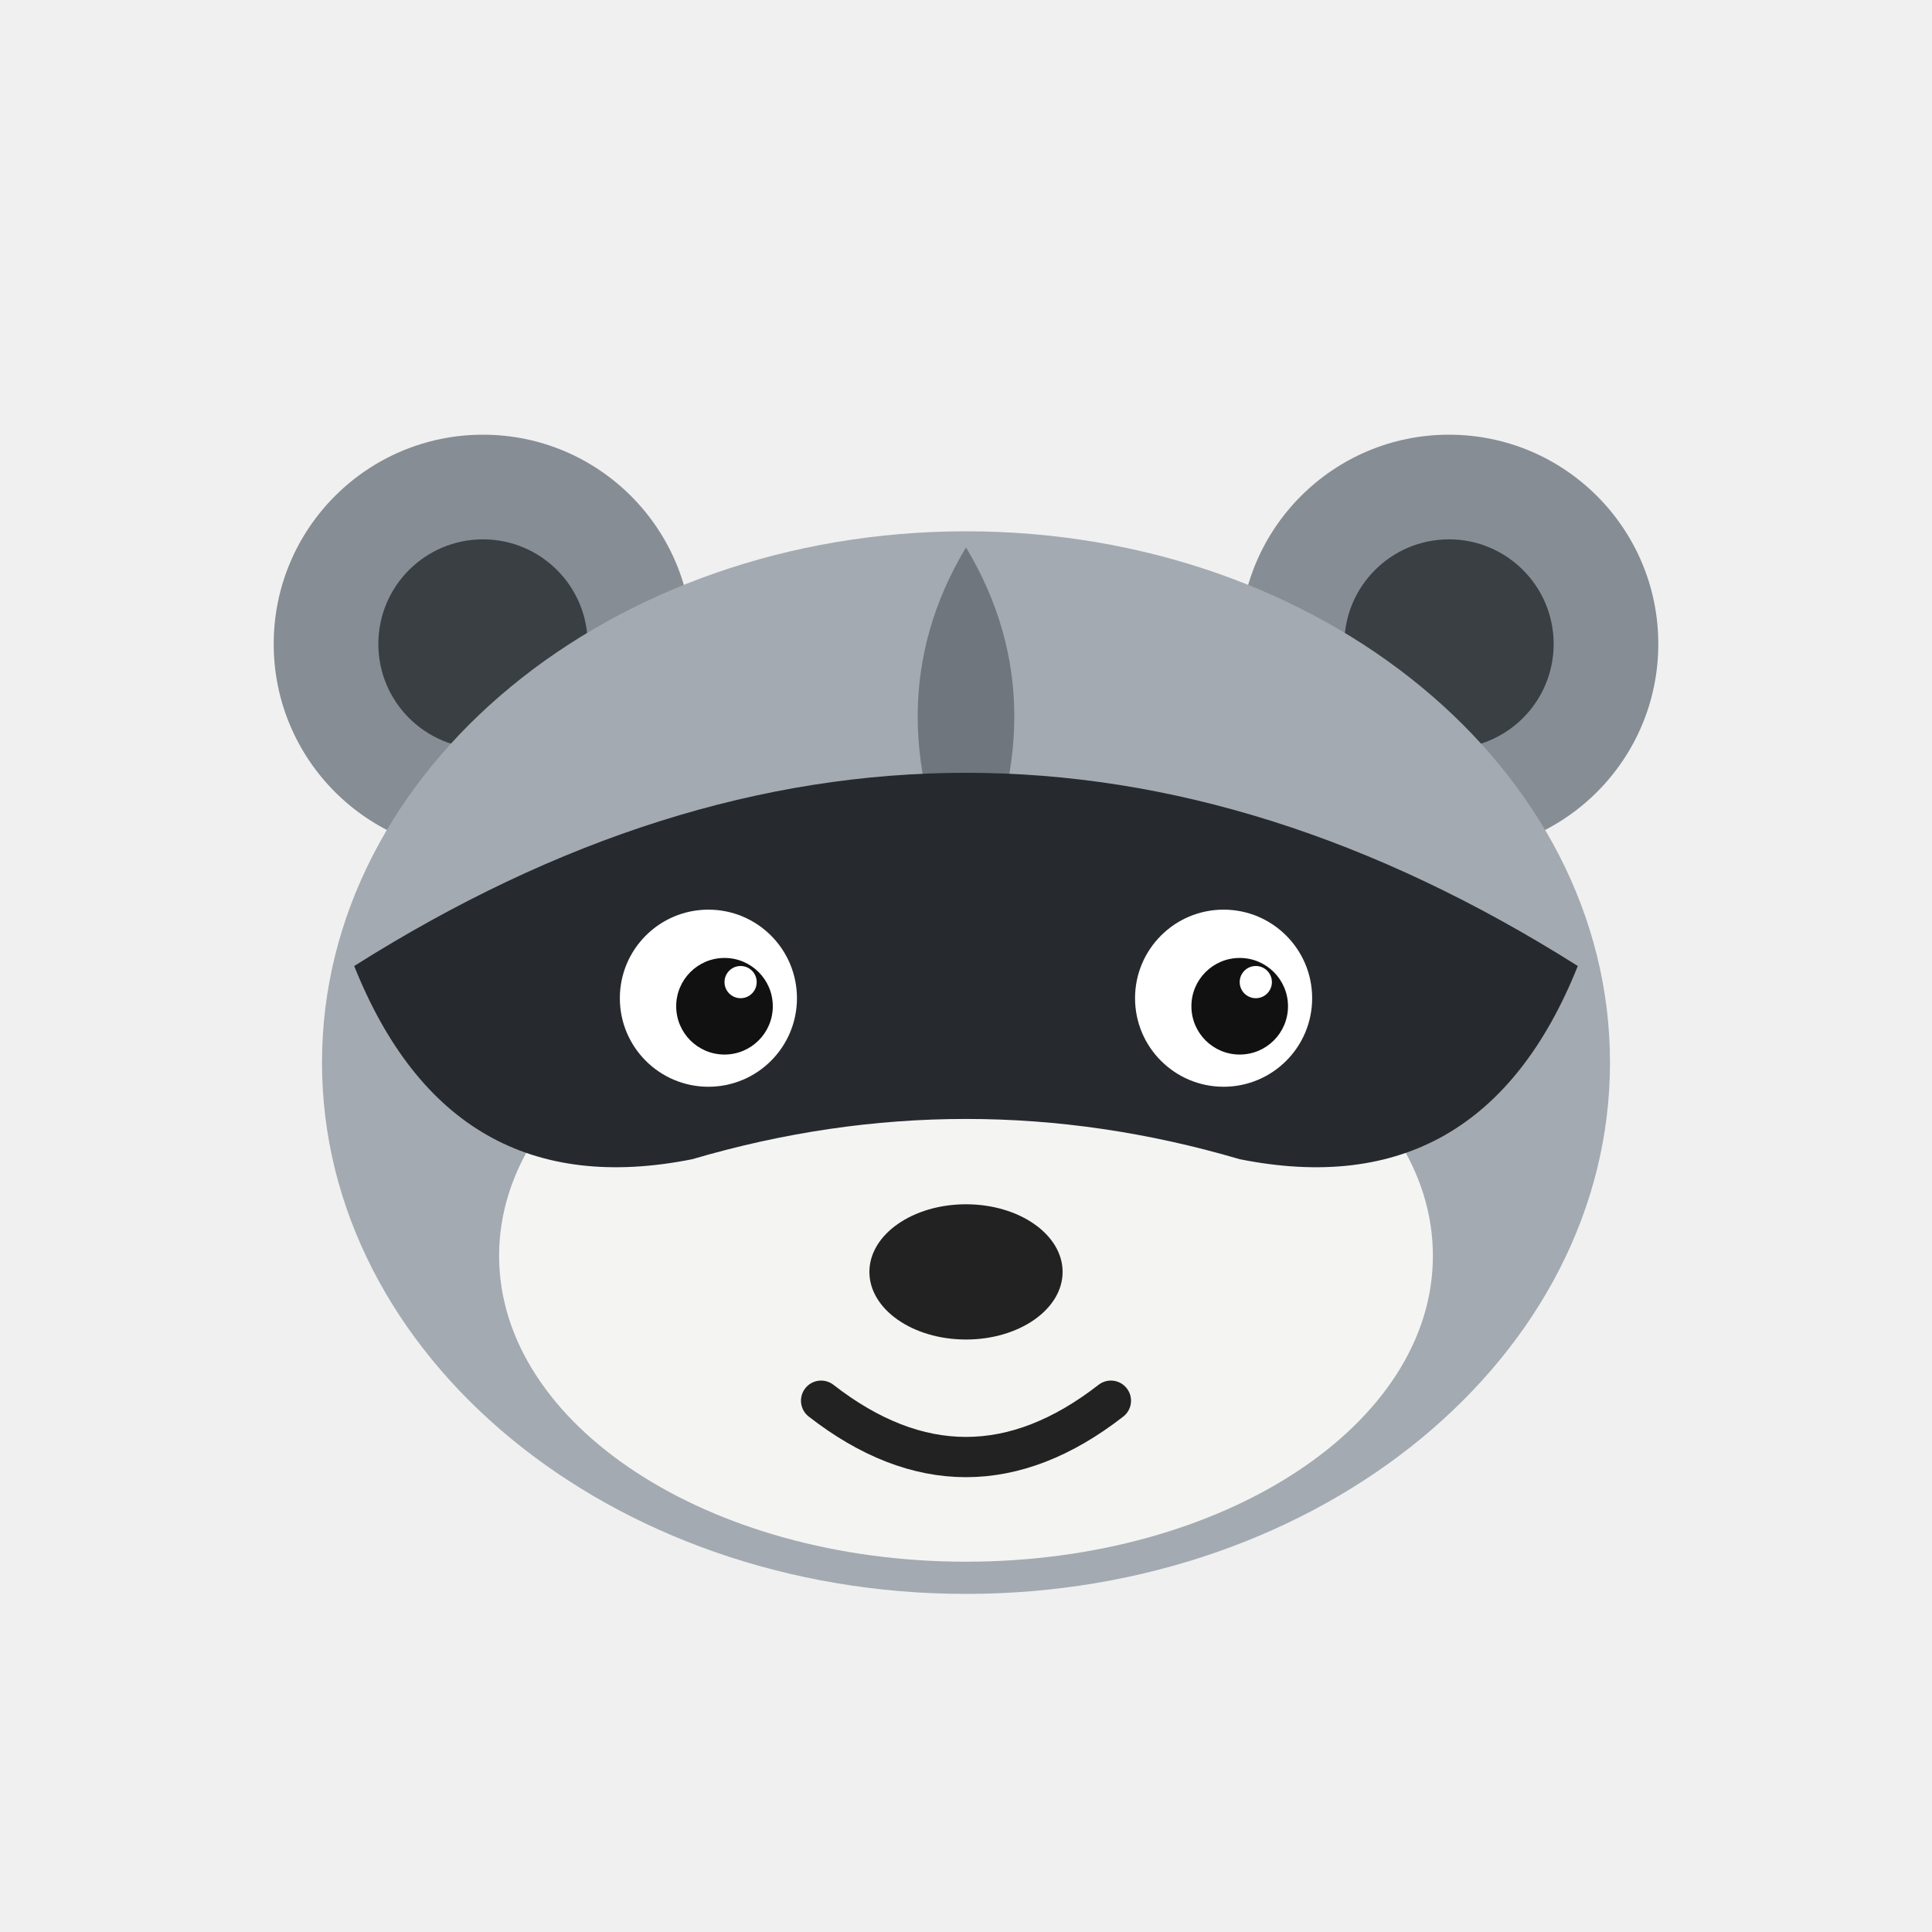
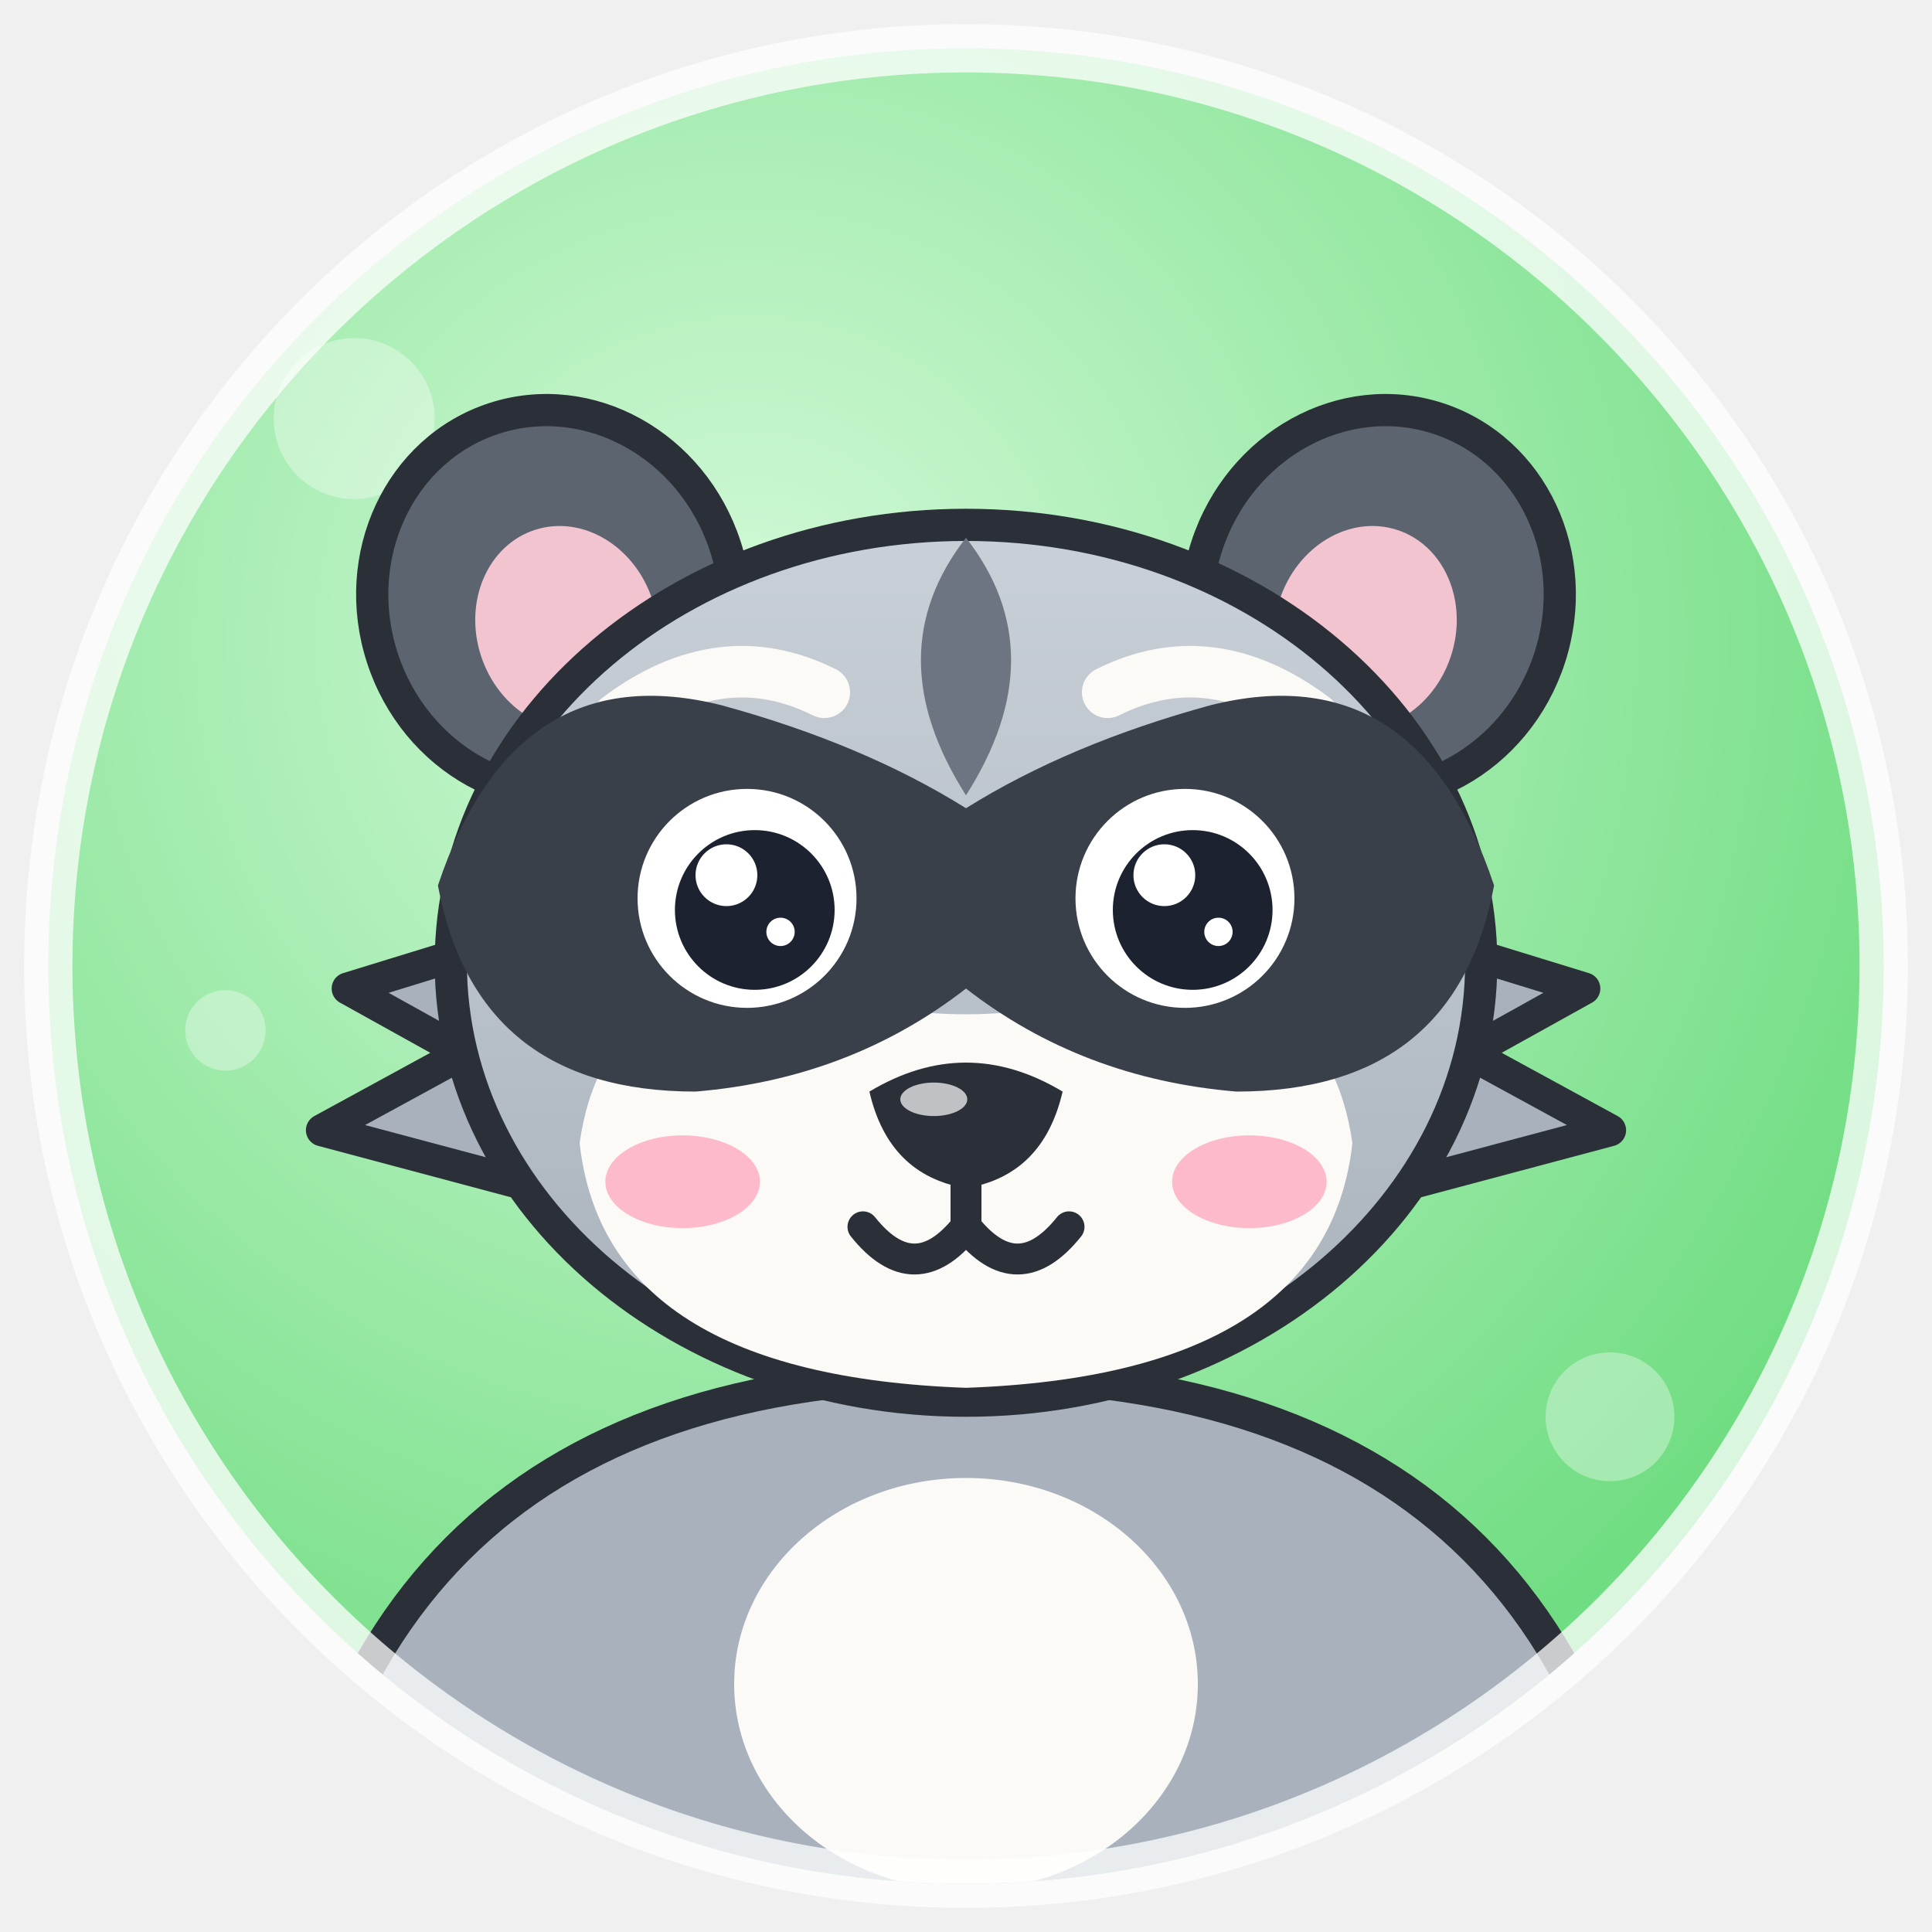
- <svg xmlns="http://www.w3.org/2000/svg" viewBox="0 0 120 120" width="512" height="512" role="img" aria-label="Classic">
-   <g>
-     <circle cx="30" cy="40" r="13" fill="#868d94" />
-     <circle cx="90" cy="40" r="13" fill="#868d94" />
-     <circle cx="30" cy="40" r="6.5" fill="#3a3f44" />
-     <circle cx="90" cy="40" r="6.5" fill="#3a3f44" />
-     <ellipse cx="60" cy="66" rx="40" ry="33" fill="#a3aab1" />
-     <path d="M60 34 q-6 10 0 22 q6 -12 0 -22z" fill="#6f767d" />
-     <ellipse cx="60" cy="78" rx="29" ry="19" fill="#f4f4f2" />
-     <path d="M22 60 q38 -24 76 0 q-6 15 -21 12 q-17 -5 -34 0 q-15 3 -21 -12z" fill="#262a2e" />
-     <circle cx="44" cy="62" r="5.5" fill="#fff" />
-     <circle cx="76" cy="62" r="5.5" fill="#fff" />
-     <circle cx="45" cy="62.5" r="3" fill="#111" />
-     <circle cx="77" cy="62.5" r="3" fill="#111" />
-     <circle cx="46" cy="61" r="1" fill="#fff" />
-     <circle cx="78" cy="61" r="1" fill="#fff" />
-     <ellipse cx="60" cy="79" rx="6" ry="4.2" fill="#222" />
-     <path d="M51 87 q9 7 18 0" stroke="#222" stroke-width="2.5" fill="none" stroke-linecap="round" />
+ <svg xmlns="http://www.w3.org/2000/svg" viewBox="0 0 120 120" width="512" height="512" role="img" aria-label="Classic" class="raccoon-avatar">
+   <defs>
+     <radialGradient id="rc_R_0_-bg" cx="0.38" cy="0.32" r="0.75">
+       <stop offset="0" stop-color="#d3f9d8" />
+       <stop offset="1" stop-color="#69db7c" />
+     </radialGradient>
+     <clipPath id="rc_R_0_-clip">
+       <circle cx="60" cy="60" r="57" />
+     </clipPath>
+   </defs>
+   <g clip-path="url(#rc_R_0_-clip)">
+     <circle cx="60" cy="60" r="57" fill="url(#rc_R_0_-bg)" />
+     <g fill="#fff" opacity="0.35">
+       <circle cx="22" cy="26" r="5" />
+       <circle cx="100" cy="88" r="4" />
+       <circle cx="14" cy="64" r="2.5" />
+     </g>
+     <g transform="translate(12 7) scale(0.8)">
+       <g stroke="#2b2f38" stroke-width="2.5" stroke-linejoin="round">
+         <path d="M6 152 q2 -54 54 -54 q52 0 54 54z" fill="#a9b2bc" />
+         <ellipse cx="60" cy="122" rx="18" ry="16" fill="#fbfaf7" stroke="none" />
+       </g>
+     </g>
+   </g>
+   <circle cx="60" cy="60" r="57" fill="none" stroke="#fff" stroke-opacity="0.75" stroke-width="3" />
+   <g transform="translate(12 7) scale(0.8)">
+     <g>
+       <defs>
+         <linearGradient id="rc_R_9_-fur" x1="0" y1="0" x2="0" y2="1">
+           <stop offset="0" stop-color="#c9d0d7" />
+           <stop offset="1" stop-color="#a9b2bc" />
+         </linearGradient>
+         <linearGradient id="rc_R_9_-gold" x1="0" y1="0" x2="0" y2="1">
+           <stop offset="0" stop-color="#ffe066" />
+           <stop offset="1" stop-color="#f59f00" />
+         </linearGradient>
+       </defs>
+       <g stroke="#2b2f38" stroke-width="2.5">
+         <ellipse cx="28" cy="38" rx="14" ry="15" fill="#5c6470" transform="rotate(-18 28 38)" />
+         <ellipse cx="92" cy="38" rx="14" ry="15" fill="#5c6470" transform="rotate(18 92 38)" />
+       </g>
+       <ellipse cx="29" cy="40" rx="7" ry="8" fill="#f1c4cf" transform="rotate(-18 29 40)" />
+       <ellipse cx="91" cy="40" rx="7" ry="8" fill="#f1c4cf" transform="rotate(18 91 40)" />
+       <path d="M25 64 l-13 4 l9 5 l-11 6 l15 4z M95 64 l13 4 l-9 5 l11 6 l-15 4z" fill="#a9b2bc" stroke="#2b2f38" stroke-width="2.5" stroke-linejoin="round" />
+       <ellipse cx="60" cy="66" rx="40" ry="34" fill="url(#rc_R_9_-fur)" stroke="#2b2f38" stroke-width="2.5" />
+       <path d="M60 33 q-7 9 0 20 q7 -11 0 -20z" fill="#6c7581" />
+       <path d="M30 80 q2 -14 18 -12 q12 4 24 0 q16 -2 18 12 q-2 18 -30 19 q-28 -1 -30 -19z" fill="#fbfaf7" />
+       <path d="M33 47 q8 -6 16 -2 M87 47 q-8 -6 -16 -2" stroke="#fbfaf7" stroke-width="4" fill="none" stroke-linecap="round" />
+       <path d="M19 60 q6 -18 22 -14 q11 3 19 8 q8 -5 19 -8 q16 -4 22 14 q-3 16 -20 16 q-12 -1 -21 -8 q-9 7 -21 8 q-17 0 -20 -16z" fill="#3a404a" />
+       <g>
+         <circle cx="43" cy="61" r="8.5" fill="#fff" />
+         <circle cx="43.6" cy="61.9" r="6.2" fill="#1d2230" />
+         <circle cx="41.4" cy="59.2" r="2.4" fill="#fff" />
+         <circle cx="45.6" cy="63.6" r="1.1" fill="#fff" />
+       </g>
+       <g>
+         <circle cx="77" cy="61" r="8.5" fill="#fff" />
+         <circle cx="77.6" cy="61.9" r="6.2" fill="#1d2230" />
+         <circle cx="75.4" cy="59.2" r="2.4" fill="#fff" />
+         <circle cx="79.6" cy="63.6" r="1.1" fill="#fff" />
+       </g>
+       <ellipse cx="38" cy="83" rx="6" ry="3.6" fill="#ff8fab" opacity="0.6" />
+       <ellipse cx="82" cy="83" rx="6" ry="3.6" fill="#ff8fab" opacity="0.6" />
+       <path d="M52.5 76 q7.5 -4.5 15 0 q-1.5 6.5 -7.5 7.5 q-6 -1 -7.5 -7.5z" fill="#2b2f38" />
+       <ellipse cx="57.5" cy="76.6" rx="2.6" ry="1.3" fill="#fff" opacity="0.7" />
+       <path d="M60 83 v3 M52 86.5 q4 5 8 0 q4 5 8 0" stroke="#2b2f38" stroke-width="2.4" fill="none" stroke-linecap="round" stroke-linejoin="round" />
+     </g>
  </g>
</svg>
